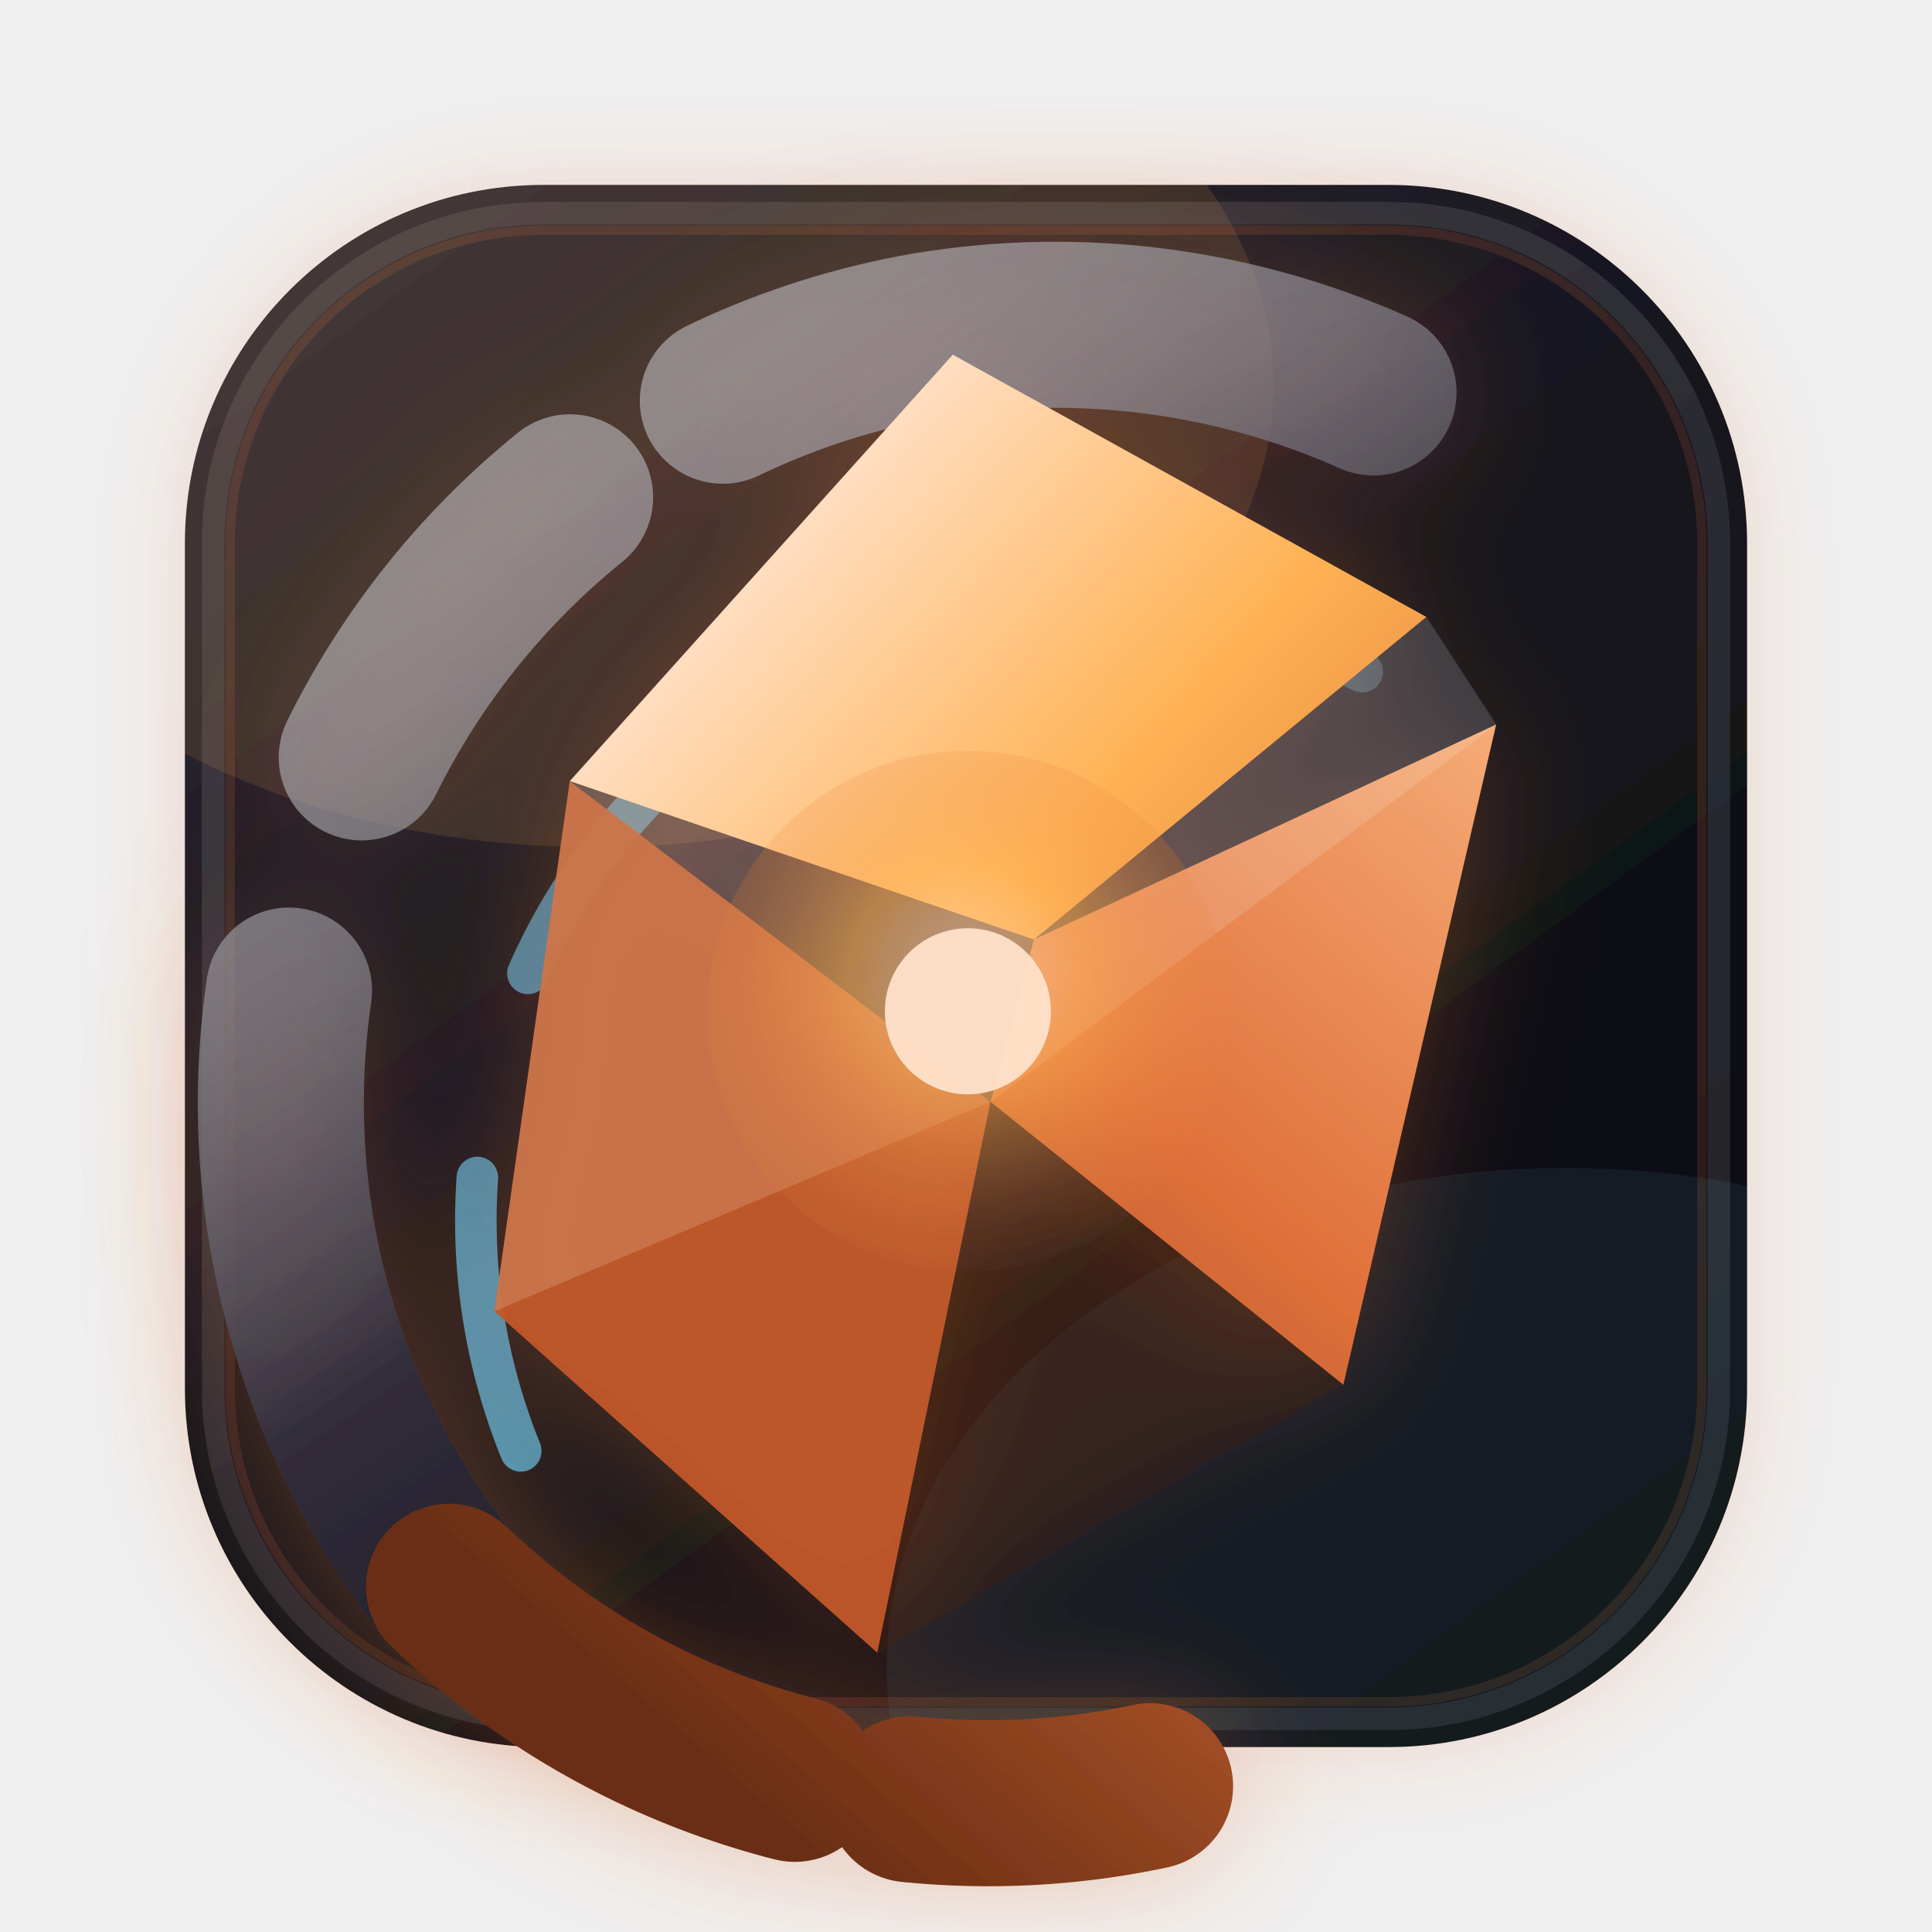
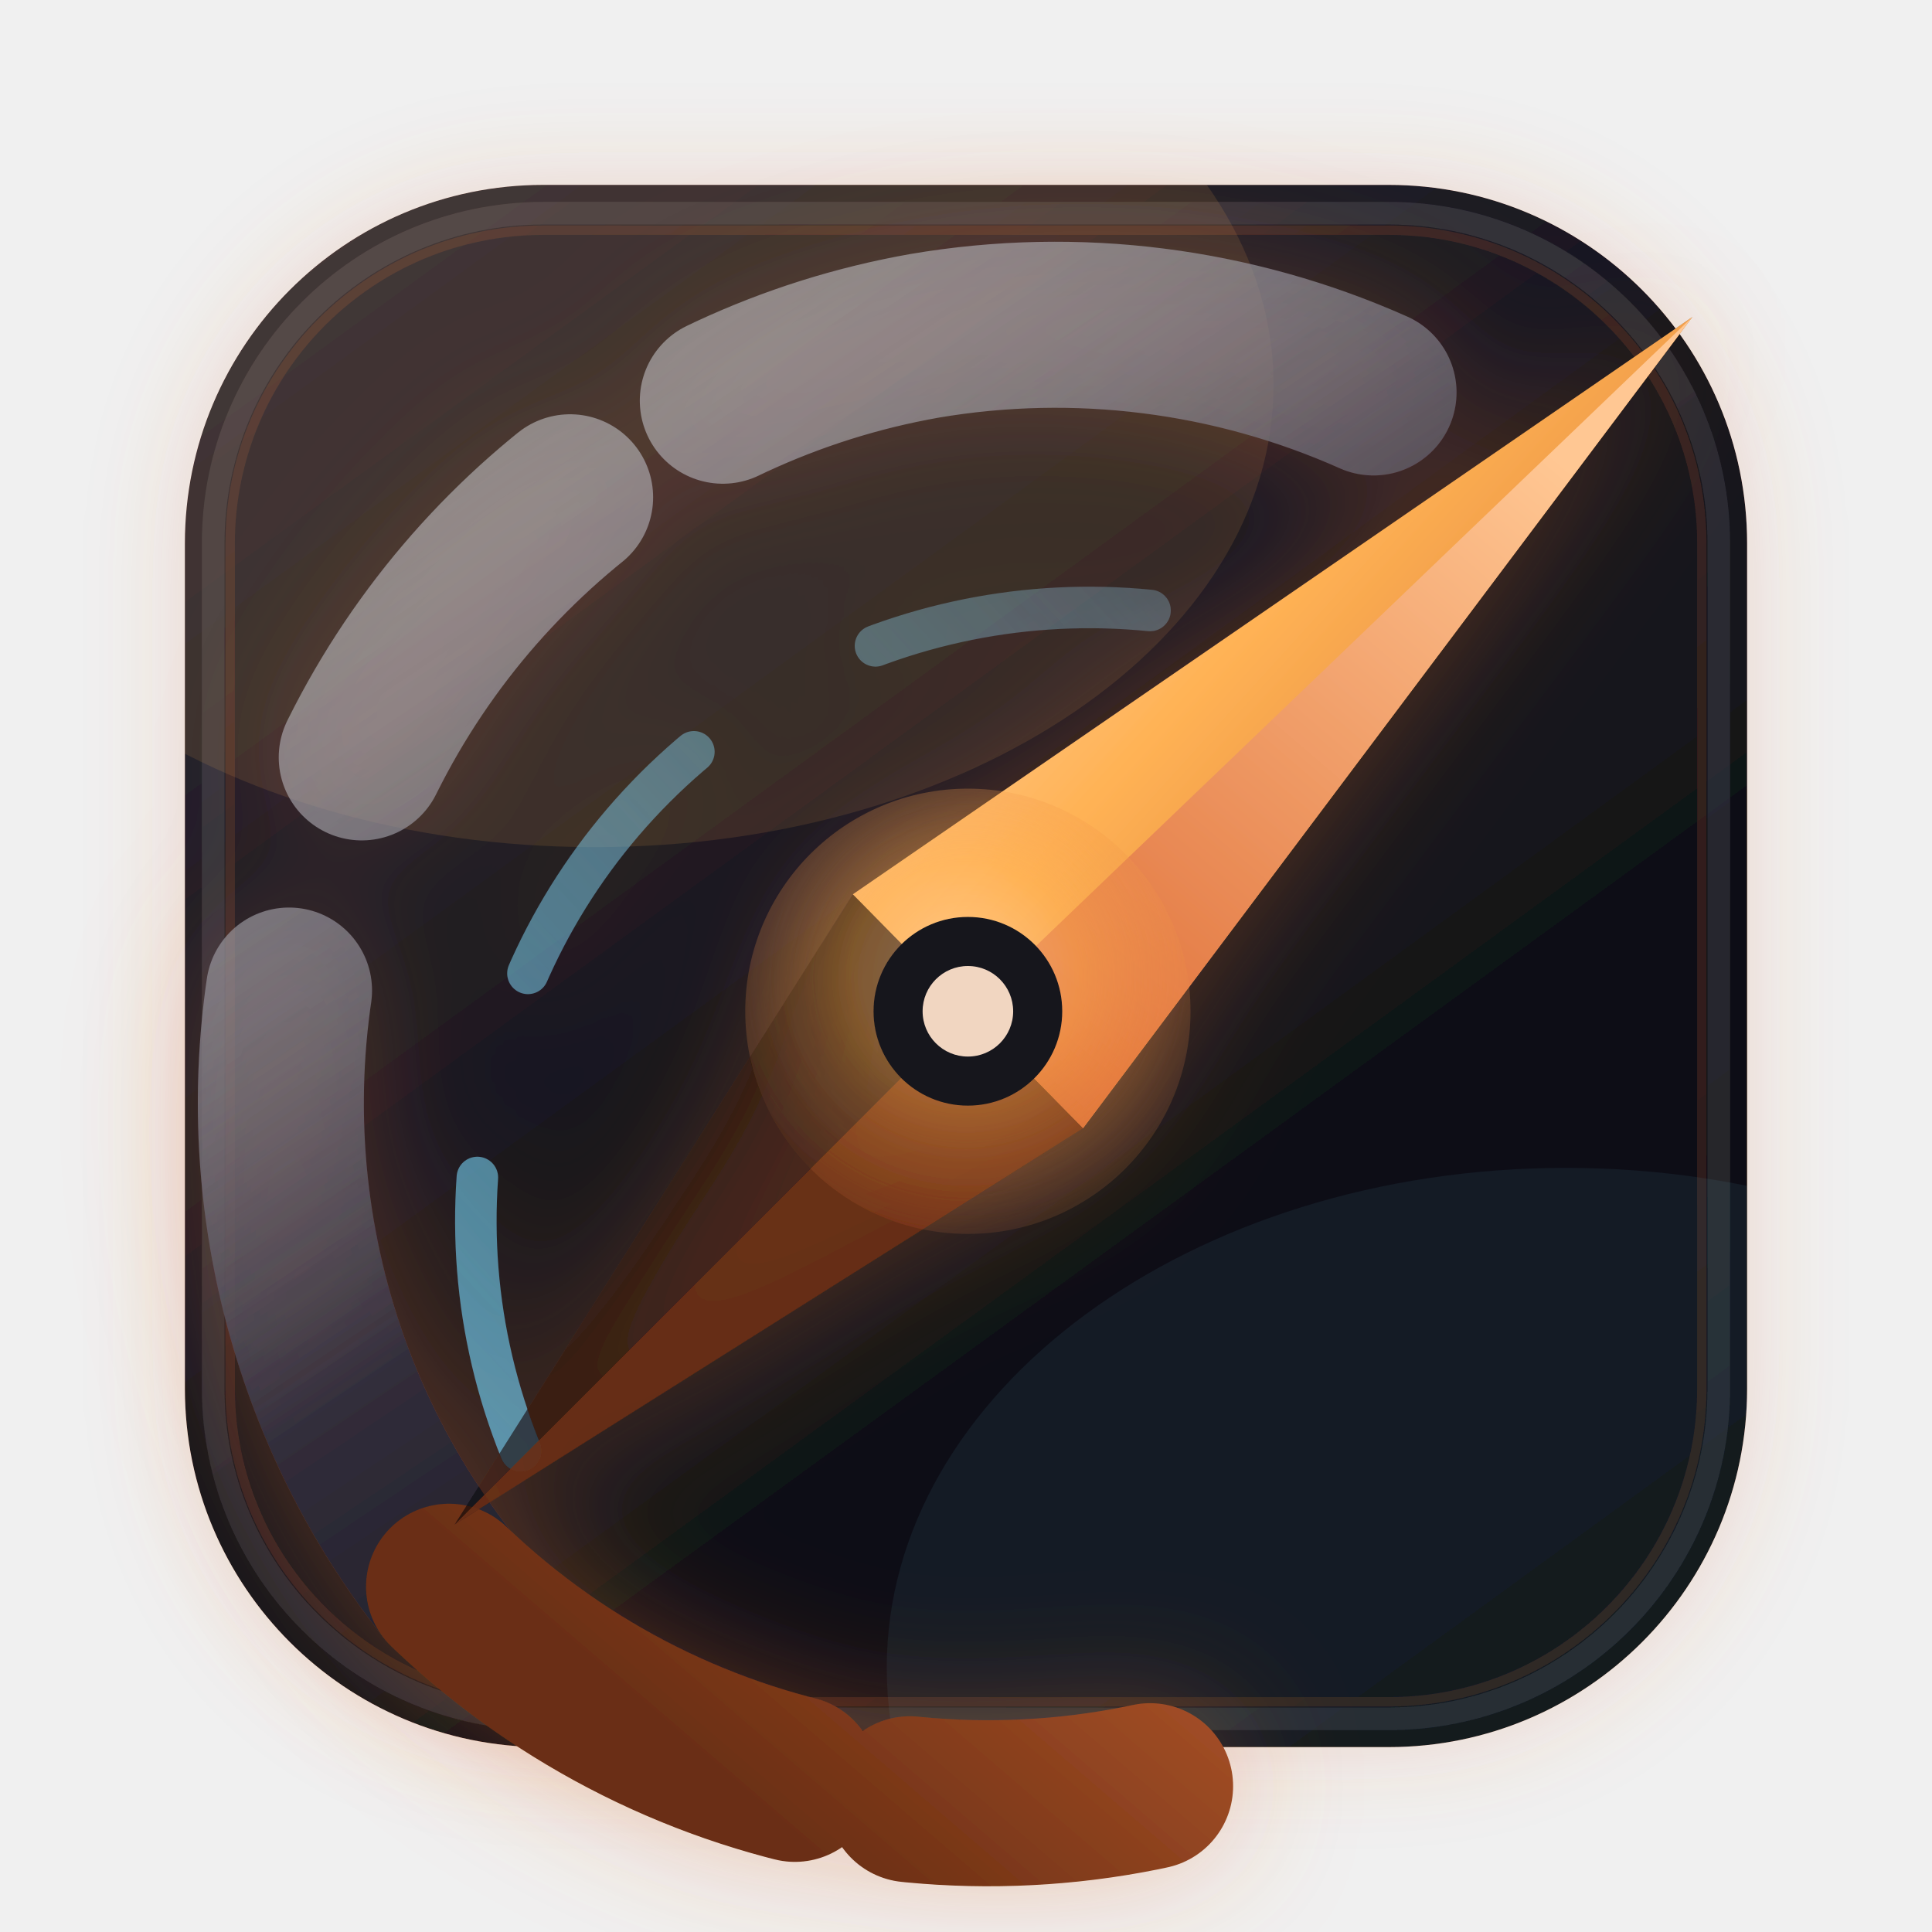
<svg xmlns="http://www.w3.org/2000/svg" width="1024" height="1024" viewBox="0 0 1024 1024">
  <defs>
    <linearGradient id="tile" x1="180" y1="86" x2="810" y2="952" gradientUnits="userSpaceOnUse">
      <stop offset="0" stop-color="#2a2733" />
      <stop offset="0.5" stop-color="#15151d" />
      <stop offset="1" stop-color="#090a0f" />
    </linearGradient>
    <linearGradient id="rim" x1="210" y1="150" x2="720" y2="910" gradientUnits="userSpaceOnUse">
      <stop offset="0" stop-color="#ffffff" stop-opacity="0.38" />
      <stop offset="0.52" stop-color="#312d3a" />
      <stop offset="1" stop-color="#07080d" />
    </linearGradient>
    <linearGradient id="ember" x1="260" y1="830" x2="792" y2="210" gradientUnits="userSpaceOnUse">
      <stop offset="0" stop-color="#6b2f14" />
      <stop offset="0.5" stop-color="#e0703a" />
      <stop offset="1" stop-color="#ffc793" />
    </linearGradient>
    <linearGradient id="hot" x1="352" y1="318" x2="772" y2="700" gradientUnits="userSpaceOnUse">
      <stop offset="0" stop-color="#ffe2cb" />
      <stop offset="0.42" stop-color="#ffb254" />
      <stop offset="1" stop-color="#c25a2c" />
    </linearGradient>
    <linearGradient id="glass" x1="205" y1="725" x2="760" y2="210" gradientUnits="userSpaceOnUse">
      <stop offset="0" stop-color="#62bedd" stop-opacity="0.82" />
      <stop offset="1" stop-color="#a9dcf1" stop-opacity="0.16" />
    </linearGradient>
    <radialGradient id="core" cx="0" cy="0" r="1" gradientUnits="userSpaceOnUse" gradientTransform="translate(512 514) rotate(90) scale(170)">
      <stop offset="0" stop-color="#ffe2cb" />
      <stop offset="0.36" stop-color="#ffb254" />
      <stop offset="1" stop-color="#e0703a" stop-opacity="0" />
    </radialGradient>
    <filter id="tileShadow" x="-20%" y="-20%" width="140%" height="140%" color-interpolation-filters="sRGB">
      <feDropShadow dx="0" dy="34" stdDeviation="42" flood-color="#000000" flood-opacity="0.58" />
      <feDropShadow dx="0" dy="0" stdDeviation="26" flood-color="#e0703a" flood-opacity="0.2" />
    </filter>
    <filter id="markShadow" x="-28%" y="-28%" width="156%" height="160%" color-interpolation-filters="sRGB">
      <feDropShadow dx="0" dy="22" stdDeviation="22" flood-color="#000000" flood-opacity="0.62" />
      <feDropShadow dx="0" dy="0" stdDeviation="34" flood-color="#e0703a" flood-opacity="0.34" />
    </filter>
    <clipPath id="roundTile">
      <rect x="98" y="98" width="828" height="828" rx="190" />
    </clipPath>
  </defs>
  <rect width="1024" height="1024" fill="none" />
  <g filter="url(#tileShadow)">
    <rect x="98" y="98" width="828" height="828" rx="190" fill="url(#tile)" />
    <rect x="113" y="113" width="798" height="798" rx="175" fill="none" stroke="#ffffff" stroke-opacity="0.1" stroke-width="12" />
    <rect x="122" y="122" width="780" height="780" rx="166" fill="none" stroke="#e0703a" stroke-opacity="0.16" stroke-width="5" />
  </g>
  <g clip-path="url(#roundTile)">
    <ellipse cx="315" cy="204" rx="360" ry="245" fill="#ffb254" opacity="0.12" />
    <ellipse cx="830" cy="884" rx="360" ry="265" fill="#62bedd" opacity="0.08" />
  </g>
  <g transform="translate(0 4)" filter="url(#markShadow)">
    <path d="M728 204a414 414 0 0 0-238-30 413 413 0 0 0-252 663" fill="none" stroke="url(#rim)" stroke-width="88" stroke-linecap="round" stroke-dasharray="356 96 178 130" />
    <path d="M238 837a413 413 0 0 0 456 78" fill="none" stroke="url(#ember)" stroke-width="88" stroke-linecap="round" stroke-dasharray="212 62 128" />
    <path d="M276 765a325 325 0 0 1 446-413" fill="none" stroke="url(#glass)" stroke-width="22" stroke-linecap="round" stroke-dasharray="148 112" opacity="0.88" />
-     <path d="M505 184 756 323 548 494 302 410Z" fill="url(#hot)" />
-     <path d="M793 380 712 730 525 580 548 494Z" fill="url(#ember)" />
-     <path d="M465 872 262 691 302 410 525 580Z" fill="#c25a2c" opacity="0.94" />
-     <path d="M302 410 548 494 525 580 262 691Z" fill="#ffe2cb" opacity="0.18" />
-     <path d="M548 494 756 323 793 380 525 580Z" fill="#ffffff" opacity="0.14" />
-     <path d="M525 580 712 730 465 872Z" fill="#08080d" opacity="0.36" />
-     <circle cx="513" cy="532" r="138" fill="url(#core)" opacity="0.5" />
-     <circle cx="513" cy="532" r="44" fill="#ffe2cb" opacity="0.94" />
+     <path d="M897 164 574 594 241 804 452 470Z" fill="#08080d" opacity="0.42" />
+     <path d="M897 164 452 470 513 532 574 594Z" fill="url(#hot)" />
+     <path d="M897 164 574 594 513 532Z" fill="url(#ember)" />
+     <path d="M513 532 574 594 241 804Z" fill="#6b2f14" opacity="0.9" />
+     <path d="M513 532 241 804 452 470Z" fill="#08080d" opacity="0.34" />
+     <circle cx="513" cy="532" r="118" fill="url(#core)" opacity="0.42" />
+     <circle cx="513" cy="532" r="50" fill="#15151d" />
+     <circle cx="513" cy="532" r="24" fill="#ffe2cb" opacity="0.94" />
  </g>
</svg>
